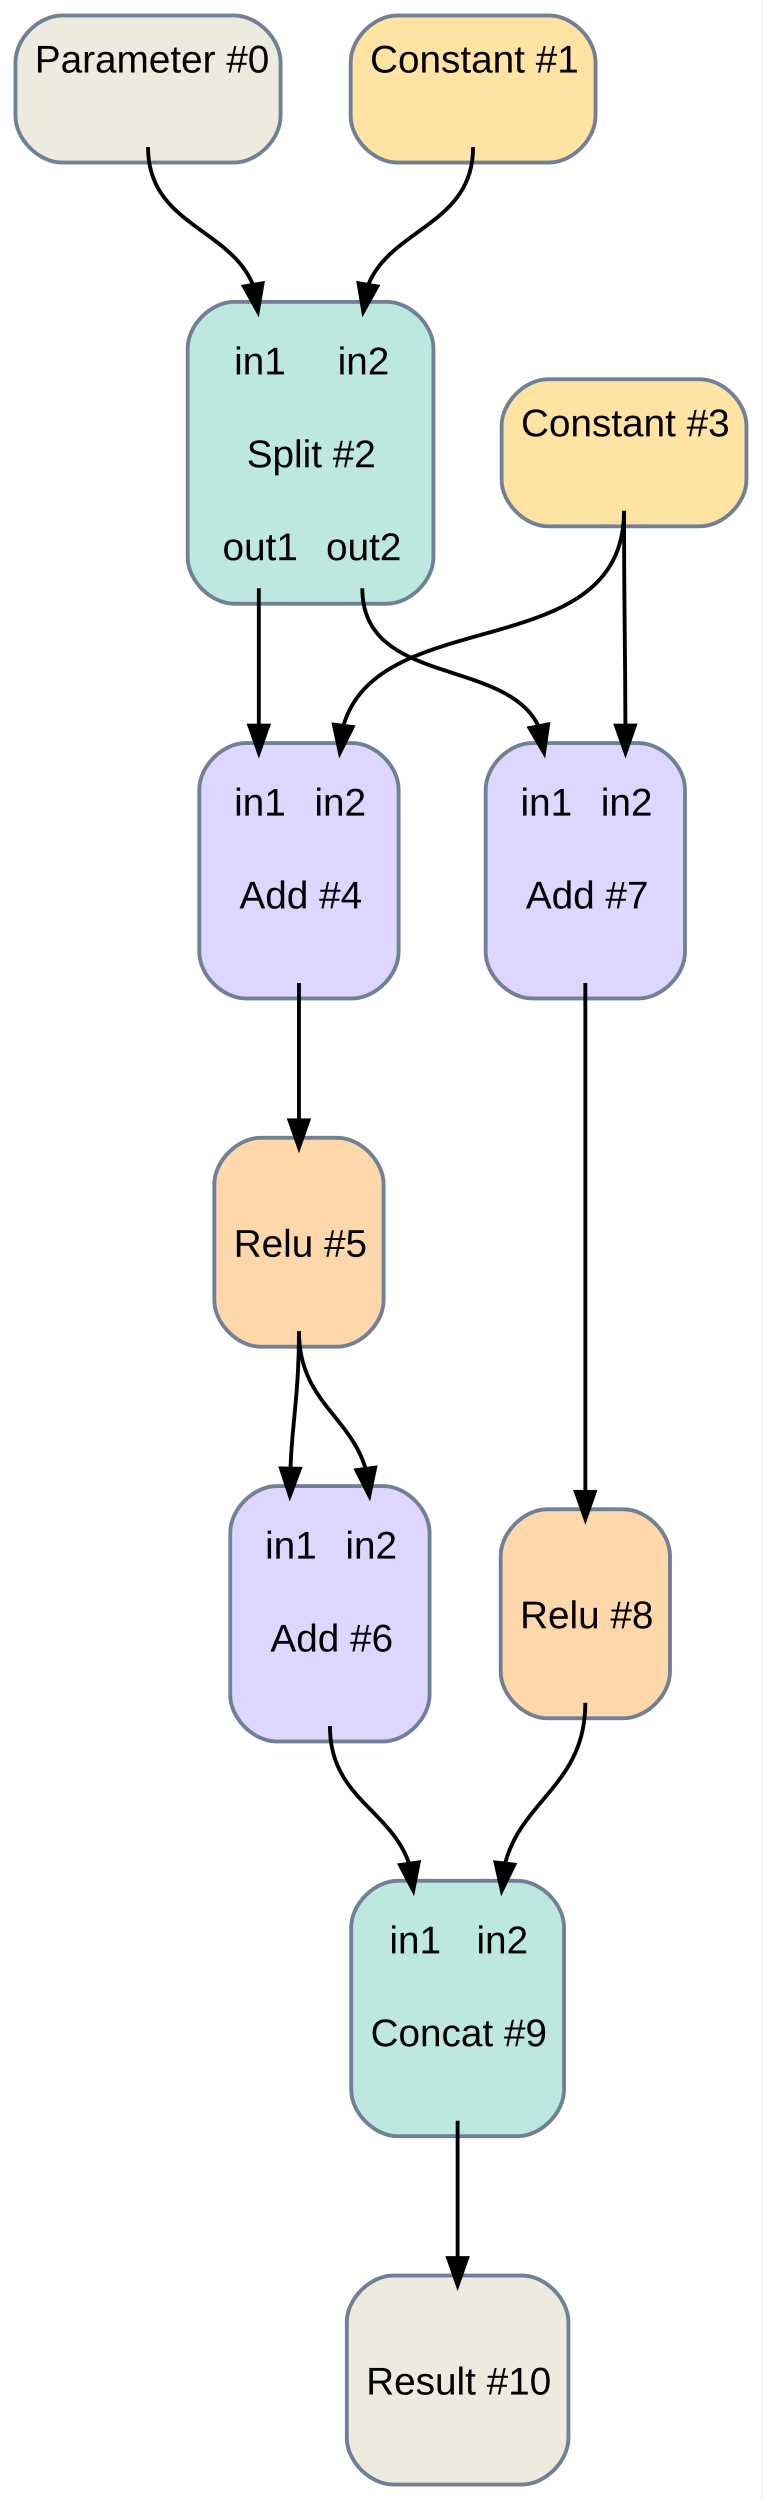
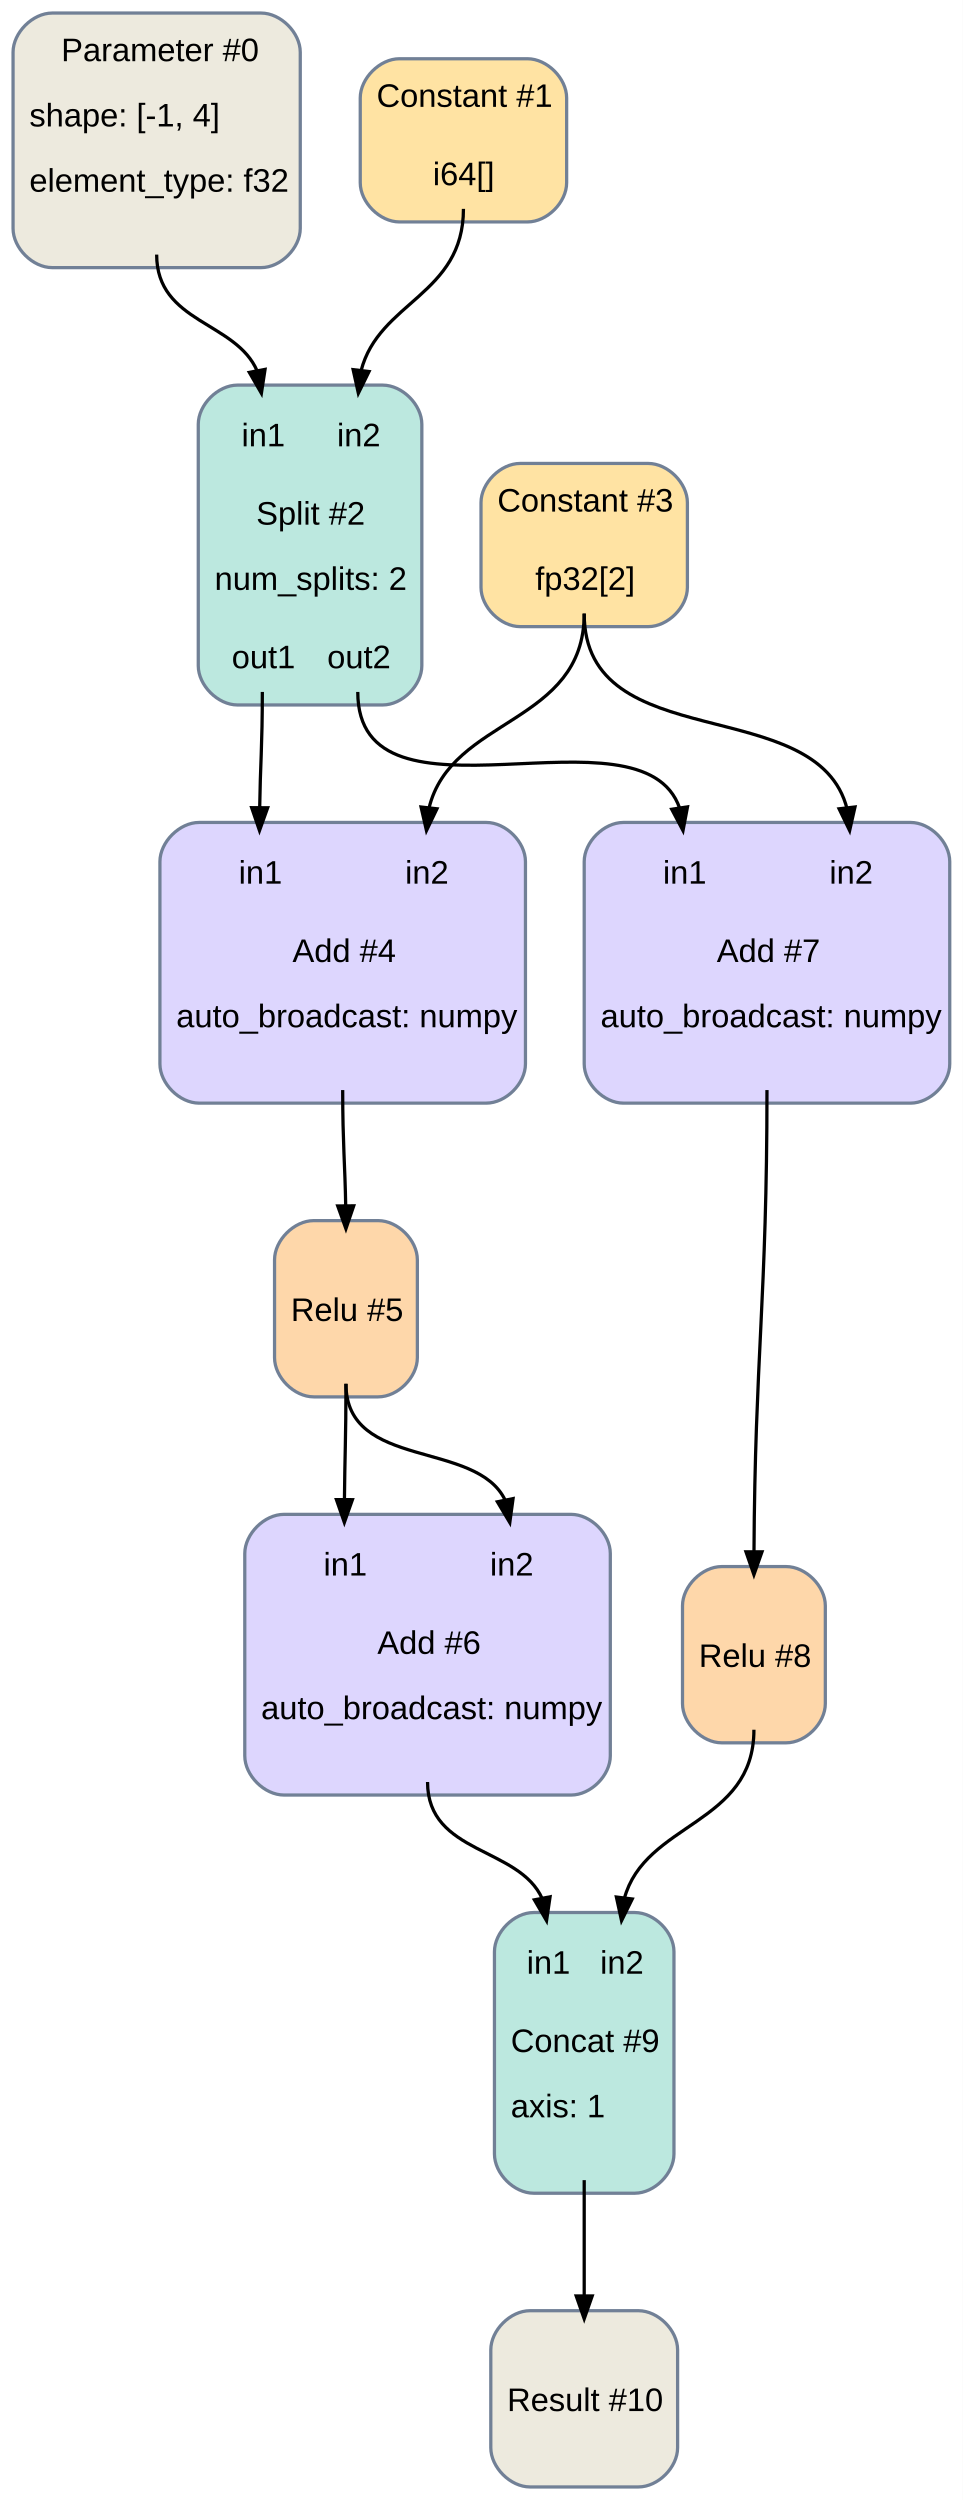
- <svg xmlns="http://www.w3.org/2000/svg" xmlns:xlink="http://www.w3.org/1999/xlink" width="197pt" height="646pt" viewBox="0.00 0.00 197.00 646.00">
-   <g id="graph0" class="graph" transform="scale(1 1) rotate(0) translate(4 642)">
-     <polygon fill="white" stroke="none" points="-4,4 -4,-642 192.88,-642 192.88,4 -4,4" />
+ <svg xmlns="http://www.w3.org/2000/svg" xmlns:xlink="http://www.w3.org/1999/xlink" width="295pt" height="766pt" viewBox="0.00 0.00 295.00 766.00">
+   <g id="graph0" class="graph" transform="scale(1 1) rotate(0) translate(4 762)">
+     <polygon fill="white" stroke="none" points="-4,4 -4,-762 291,-762 291,4 -4,4" />
    <g id="n0" class="node">
      <g id="a_n0">
        <a xlink:title=" ">
-           <path fill="#edeade" stroke="none" d="M12,-600C12,-600 56.5,-600 56.5,-600 62.5,-600 68.5,-606 68.5,-612 68.5,-612 68.5,-626 68.5,-626 68.5,-632 62.5,-638 56.5,-638 56.5,-638 12,-638 12,-638 6,-638 0,-632 0,-626 0,-626 0,-612 0,-612 0,-606 6,-600 12,-600" />
-           <path fill="none" stroke="#718096" d="M12,-600C12,-600 56.5,-600 56.5,-600 62.5,-600 68.5,-606 68.5,-612 68.5,-612 68.5,-626 68.5,-626 68.5,-632 62.5,-638 56.5,-638 56.5,-638 12,-638 12,-638 6,-638 0,-632 0,-626 0,-626 0,-612 0,-612 0,-606 6,-600 12,-600" />
+           <path fill="#edeade" stroke="none" d="M12,-680C12,-680 76,-680 76,-680 82,-680 88,-686 88,-692 88,-692 88,-746 88,-746 88,-752 82,-758 76,-758 76,-758 12,-758 12,-758 6,-758 0,-752 0,-746 0,-746 0,-692 0,-692 0,-686 6,-680 12,-680" />
+           <path fill="none" stroke="#718096" d="M12,-680C12,-680 76,-680 76,-680 82,-680 88,-686 88,-692 88,-692 88,-746 88,-746 88,-752 82,-758 76,-758 76,-758 12,-758 12,-758 6,-758 0,-752 0,-746 0,-746 0,-692 0,-692 0,-686 6,-680 12,-680" />
          <g id="a_n0_0">
            <a xlink:title="Parameter #0 features shape: [-1, 4] element_type: f32 fp32[1..8, 4]">
-               <text xml:space="preserve" text-anchor="start" x="5" y="-623.25" font-family="Arial" font-size="10.00">Parameter #0</text>
-             </a>
-           </g>
+               <text xml:space="preserve" text-anchor="start" x="14.75" y="-743.25" font-family="Arial" font-size="10.00">Parameter #0</text>
+             </a>
+           </g>
+           <text xml:space="preserve" text-anchor="start" x="5" y="-723.25" font-family="Arial" font-size="10.00">shape: [-1, 4]</text>
+           <text xml:space="preserve" text-anchor="start" x="5" y="-703.25" font-family="Arial" font-size="10.00">element_type: f32</text>
        </a>
      </g>
    </g>
    <g id="n2" class="node">
      <g id="a_n2">
        <a xlink:title=" ">
-           <path fill="#bce8df" stroke="none" d="M56.5,-486C56.5,-486 96,-486 96,-486 102,-486 108,-492 108,-498 108,-498 108,-552 108,-552 108,-558 102,-564 96,-564 96,-564 56.5,-564 56.5,-564 50.5,-564 44.5,-558 44.5,-552 44.5,-552 44.5,-498 44.5,-498 44.5,-492 50.5,-486 56.5,-486" />
-           <path fill="none" stroke="#718096" d="M56.5,-486C56.5,-486 96,-486 96,-486 102,-486 108,-492 108,-498 108,-498 108,-552 108,-552 108,-558 102,-564 96,-564 96,-564 56.5,-564 56.5,-564 50.5,-564 44.5,-558 44.5,-552 44.5,-552 44.5,-498 44.5,-498 44.5,-492 50.5,-486 56.5,-486" />
+           <path fill="#bce8df" stroke="none" d="M68.75,-546C68.75,-546 113.25,-546 113.25,-546 119.25,-546 125.25,-552 125.25,-558 125.25,-558 125.25,-632 125.25,-632 125.25,-638 119.25,-644 113.25,-644 113.25,-644 68.75,-644 68.75,-644 62.75,-644 56.75,-638 56.75,-632 56.75,-632 56.75,-558 56.75,-558 56.75,-552 62.75,-546 68.75,-546" />
+           <path fill="none" stroke="#718096" d="M68.75,-546C68.75,-546 113.25,-546 113.25,-546 119.25,-546 125.25,-552 125.25,-558 125.25,-558 125.25,-632 125.25,-632 125.25,-638 119.25,-644 113.25,-644 113.25,-644 68.75,-644 68.75,-644 62.75,-644 56.75,-638 56.75,-632 56.75,-632 56.75,-558 56.75,-558 56.75,-552 62.75,-546 68.75,-546" />
          <g id="a_n2_1">
            <a xlink:title=" ">
-               <text xml:space="preserve" text-anchor="start" x="56.5" y="-545.25" font-family="Arial" font-size="10.00">in1</text>
+               <text xml:space="preserve" text-anchor="start" x="70" y="-625.25" font-family="Arial" font-size="10.00">in1</text>
            </a>
          </g>
          <g id="a_n2_2">
            <a xlink:title=" ">
-               <text xml:space="preserve" text-anchor="start" x="83.25" y="-545.25" font-family="Arial" font-size="10.00">in2</text>
+               <text xml:space="preserve" text-anchor="start" x="99.25" y="-625.25" font-family="Arial" font-size="10.00">in2</text>
            </a>
          </g>
          <g id="a_n2_3">
            <a xlink:title="Split #2 split num_splits: 2">
-               <text xml:space="preserve" text-anchor="start" x="59.75" y="-521.25" font-family="Arial" font-size="10.00">Split #2</text>
-             </a>
-           </g>
+               <text xml:space="preserve" text-anchor="start" x="74.5" y="-601.25" font-family="Arial" font-size="10.00">Split #2</text>
+             </a>
+           </g>
+           <text xml:space="preserve" text-anchor="start" x="61.75" y="-581.25" font-family="Arial" font-size="10.00">num_splits: 2</text>
          <g id="a_n2_4">
            <a xlink:title="out1: fp32[1..8, 2]">
-               <text xml:space="preserve" text-anchor="start" x="53.5" y="-497.25" font-family="Arial" font-size="10.00">out1</text>
+               <text xml:space="preserve" text-anchor="start" x="67" y="-557.25" font-family="Arial" font-size="10.00">out1</text>
            </a>
          </g>
          <g id="a_n2_5">
            <a xlink:title="out2: fp32[1..8, 2]">
-               <text xml:space="preserve" text-anchor="start" x="80.25" y="-497.25" font-family="Arial" font-size="10.00">out2</text>
+               <text xml:space="preserve" text-anchor="start" x="96.25" y="-557.25" font-family="Arial" font-size="10.00">out2</text>
            </a>
          </g>
        </a>
      </g>
    </g>
    <g id="edge1" class="edge">
      <g id="a_edge1">
        <a xlink:title="Parameter #0 -&gt; Split #2:in1 (dtype: fp32)">
-           <path fill="none" stroke="black" d="M34.25,-604C34.25,-583.77 55.78,-583.08 61.49,-568.04" />
-           <polygon fill="black" stroke="black" points="63.85,-568.81 62.62,-561.49 59.02,-567.98 63.85,-568.81" />
+           <path fill="none" stroke="black" d="M44,-684C44,-662.95 68.35,-663.58 74.81,-648.28" />
+           <polygon fill="black" stroke="black" points="77.21,-648.82 76.09,-641.49 72.39,-647.91 77.21,-648.82" />
        </a>
      </g>
    </g>
    <g id="n1" class="node">
      <g id="a_n1">
        <a xlink:title=" ">
-           <path fill="#ffe3a3" stroke="none" d="M98.62,-600C98.62,-600 137.88,-600 137.88,-600 143.88,-600 149.88,-606 149.88,-612 149.88,-612 149.88,-626 149.88,-626 149.88,-632 143.88,-638 137.88,-638 137.88,-638 98.62,-638 98.62,-638 92.62,-638 86.62,-632 86.62,-626 86.62,-626 86.62,-612 86.62,-612 86.62,-606 92.62,-600 98.62,-600" />
-           <path fill="none" stroke="#718096" d="M98.62,-600C98.62,-600 137.88,-600 137.88,-600 143.88,-600 149.88,-606 149.88,-612 149.88,-612 149.88,-626 149.88,-626 149.88,-632 143.88,-638 137.88,-638 137.88,-638 98.62,-638 98.62,-638 92.62,-638 86.62,-632 86.62,-626 86.62,-626 86.62,-612 86.62,-612 86.62,-606 92.62,-600 98.62,-600" />
+           <path fill="#ffe3a3" stroke="none" d="M118.38,-694C118.38,-694 157.62,-694 157.62,-694 163.62,-694 169.62,-700 169.62,-706 169.62,-706 169.62,-732 169.62,-732 169.62,-738 163.62,-744 157.62,-744 157.62,-744 118.38,-744 118.38,-744 112.38,-744 106.38,-738 106.38,-732 106.38,-732 106.38,-706 106.38,-706 106.38,-700 112.38,-694 118.38,-694" />
+           <path fill="none" stroke="#718096" d="M118.38,-694C118.38,-694 157.62,-694 157.62,-694 163.62,-694 169.62,-700 169.62,-706 169.62,-706 169.62,-732 169.62,-732 169.62,-738 163.62,-744 157.62,-744 157.62,-744 118.38,-744 118.38,-744 112.38,-744 106.38,-738 106.38,-732 106.38,-732 106.38,-706 106.38,-706 106.38,-700 112.38,-694 118.38,-694" />
          <g id="a_n1_6">
            <a xlink:title="Constant #1 split_axis i64[]">
-               <text xml:space="preserve" text-anchor="start" x="91.62" y="-623.25" font-family="Arial" font-size="10.00">Constant #1</text>
+               <text xml:space="preserve" text-anchor="start" x="111.38" y="-729.25" font-family="Arial" font-size="10.00">Constant #1</text>
+             </a>
+           </g>
+           <g id="a_n1_7">
+             <a xlink:title="i64[]">
+               <text xml:space="preserve" text-anchor="start" x="128.62" y="-705.25" font-family="Arial" font-size="10.00">i64[]</text>
            </a>
          </g>
        </a>
      </g>
    </g>
    <g id="edge2" class="edge">
      <g id="a_edge2">
        <a xlink:title="Constant #1 -&gt; Split #2:in2 (dtype: i64)">
-           <path fill="none" stroke="black" d="M118.25,-604C118.25,-583.77 96.72,-583.08 91.01,-568.04" />
-           <polygon fill="black" stroke="black" points="93.48,-567.98 89.88,-561.49 88.65,-568.81 93.48,-567.98" />
+           <path fill="none" stroke="black" d="M138,-698C138,-671.59 112.09,-669.64 106.63,-648.39" />
+           <polygon fill="black" stroke="black" points="109.07,-648.16 105.8,-641.5 104.2,-648.74 109.07,-648.16" />
        </a>
      </g>
    </g>
    <g id="n4" class="node">
      <g id="a_n4">
        <a xlink:title=" ">
-           <path fill="#ddd6fe" stroke="none" d="M59.5,-384C59.5,-384 87,-384 87,-384 93,-384 99,-390 99,-396 99,-396 99,-438 99,-438 99,-444 93,-450 87,-450 87,-450 59.5,-450 59.5,-450 53.5,-450 47.5,-444 47.5,-438 47.5,-438 47.5,-396 47.5,-396 47.5,-390 53.5,-384 59.5,-384" />
-           <path fill="none" stroke="#718096" d="M59.5,-384C59.5,-384 87,-384 87,-384 93,-384 99,-390 99,-396 99,-396 99,-438 99,-438 99,-444 93,-450 87,-450 87,-450 59.5,-450 59.5,-450 53.5,-450 47.5,-444 47.5,-438 47.5,-438 47.5,-396 47.5,-396 47.5,-390 53.5,-384 59.5,-384" />
-           <g id="a_n4_7">
-             <a xlink:title=" ">
-               <text xml:space="preserve" text-anchor="start" x="56.5" y="-431.25" font-family="Arial" font-size="10.00">in1</text>
-             </a>
-           </g>
+           <path fill="#ddd6fe" stroke="none" d="M57,-424C57,-424 145,-424 145,-424 151,-424 157,-430 157,-436 157,-436 157,-498 157,-498 157,-504 151,-510 145,-510 145,-510 57,-510 57,-510 51,-510 45,-504 45,-498 45,-498 45,-436 45,-436 45,-430 51,-424 57,-424" />
+           <path fill="none" stroke="#718096" d="M57,-424C57,-424 145,-424 145,-424 151,-424 157,-430 157,-436 157,-436 157,-498 157,-498 157,-504 151,-510 145,-510 145,-510 57,-510 57,-510 51,-510 45,-504 45,-498 45,-498 45,-436 45,-436 45,-430 51,-424 57,-424" />
          <g id="a_n4_8">
            <a xlink:title=" ">
-               <text xml:space="preserve" text-anchor="start" x="77.25" y="-431.25" font-family="Arial" font-size="10.00">in2</text>
+               <text xml:space="preserve" text-anchor="start" x="69.12" y="-491.25" font-family="Arial" font-size="10.00">in1</text>
            </a>
          </g>
          <g id="a_n4_9">
+             <a xlink:title=" ">
+               <text xml:space="preserve" text-anchor="start" x="120.12" y="-491.25" font-family="Arial" font-size="10.00">in2</text>
+             </a>
+           </g>
+           <g id="a_n4_10">
            <a xlink:title="Add #4 branch auto_broadcast: numpy fp32[1..8, 2]">
-               <text xml:space="preserve" text-anchor="start" x="57.88" y="-407.25" font-family="Arial" font-size="10.00">Add #4</text>
-             </a>
-           </g>
+               <text xml:space="preserve" text-anchor="start" x="85.62" y="-467.25" font-family="Arial" font-size="10.00">Add #4</text>
+             </a>
+           </g>
+           <text xml:space="preserve" text-anchor="start" x="50" y="-447.25" font-family="Arial" font-size="10.00">auto_broadcast: numpy</text>
        </a>
      </g>
    </g>
    <g id="edge3" class="edge">
      <g id="a_edge3">
        <a xlink:title="Split #2:out1 -&gt; Add #4:in1 (dtype: fp32)">
-           <path fill="none" stroke="black" d="M62.88,-490C62.88,-473.5 62.88,-467.44 62.88,-454.2" />
-           <polygon fill="black" stroke="black" points="65.33,-454.51 62.88,-447.51 60.43,-454.51 65.33,-454.51" />
+           <path fill="none" stroke="black" d="M76.38,-550C76.38,-533.5 75.75,-527.44 75.56,-514.21" />
+           <polygon fill="black" stroke="black" points="78.01,-514.5 75.51,-507.51 73.11,-514.53 78.01,-514.5" />
        </a>
      </g>
    </g>
    <g id="n7" class="node">
      <g id="a_n7">
        <a xlink:title=" ">
-           <path fill="#ddd6fe" stroke="none" d="M133.5,-384C133.5,-384 161,-384 161,-384 167,-384 173,-390 173,-396 173,-396 173,-438 173,-438 173,-444 167,-450 161,-450 161,-450 133.5,-450 133.5,-450 127.5,-450 121.5,-444 121.5,-438 121.5,-438 121.5,-396 121.5,-396 121.5,-390 127.5,-384 133.5,-384" />
-           <path fill="none" stroke="#718096" d="M133.5,-384C133.5,-384 161,-384 161,-384 167,-384 173,-390 173,-396 173,-396 173,-438 173,-438 173,-444 167,-450 161,-450 161,-450 133.5,-450 133.5,-450 127.5,-450 121.5,-444 121.5,-438 121.5,-438 121.5,-396 121.5,-396 121.5,-390 127.5,-384 133.5,-384" />
-           <g id="a_n7_10">
-             <a xlink:title=" ">
-               <text xml:space="preserve" text-anchor="start" x="130.5" y="-431.25" font-family="Arial" font-size="10.00">in1</text>
-             </a>
-           </g>
+           <path fill="#ddd6fe" stroke="none" d="M187,-424C187,-424 275,-424 275,-424 281,-424 287,-430 287,-436 287,-436 287,-498 287,-498 287,-504 281,-510 275,-510 275,-510 187,-510 187,-510 181,-510 175,-504 175,-498 175,-498 175,-436 175,-436 175,-430 181,-424 187,-424" />
+           <path fill="none" stroke="#718096" d="M187,-424C187,-424 275,-424 275,-424 281,-424 287,-430 287,-436 287,-436 287,-498 287,-498 287,-504 281,-510 275,-510 275,-510 187,-510 187,-510 181,-510 175,-504 175,-498 175,-498 175,-436 175,-436 175,-430 181,-424 187,-424" />
          <g id="a_n7_11">
            <a xlink:title=" ">
-               <text xml:space="preserve" text-anchor="start" x="151.25" y="-431.25" font-family="Arial" font-size="10.00">in2</text>
+               <text xml:space="preserve" text-anchor="start" x="199.12" y="-491.25" font-family="Arial" font-size="10.00">in1</text>
            </a>
          </g>
          <g id="a_n7_12">
+             <a xlink:title=" ">
+               <text xml:space="preserve" text-anchor="start" x="250.12" y="-491.25" font-family="Arial" font-size="10.00">in2</text>
+             </a>
+           </g>
+           <g id="a_n7_13">
            <a xlink:title="Add #7 branch auto_broadcast: numpy fp32[1..8, 2]">
-               <text xml:space="preserve" text-anchor="start" x="131.88" y="-407.25" font-family="Arial" font-size="10.00">Add #7</text>
-             </a>
-           </g>
+               <text xml:space="preserve" text-anchor="start" x="215.62" y="-467.25" font-family="Arial" font-size="10.00">Add #7</text>
+             </a>
+           </g>
+           <text xml:space="preserve" text-anchor="start" x="180" y="-447.25" font-family="Arial" font-size="10.00">auto_broadcast: numpy</text>
        </a>
      </g>
    </g>
    <g id="edge8" class="edge">
      <g id="a_edge8">
        <a xlink:title="Split #2:out2 -&gt; Add #7:in1 (dtype: fp32)">
-           <path fill="none" stroke="black" d="M89.62,-490C89.62,-464.44 127.1,-472.27 135.3,-454.02" />
-           <polygon fill="black" stroke="black" points="137.64,-454.83 136.58,-447.49 132.83,-453.88 137.64,-454.83" />
+           <path fill="none" stroke="black" d="M105.62,-550C105.62,-504.72 192.68,-547.91 204.24,-514.38" />
+           <polygon fill="black" stroke="black" points="206.65,-514.78 205.27,-507.5 201.81,-514.05 206.65,-514.78" />
        </a>
      </g>
    </g>
    <g id="n3" class="node">
      <g id="a_n3">
        <a xlink:title=" ">
-           <path fill="#ffe3a3" stroke="none" d="M137.62,-506C137.62,-506 176.88,-506 176.88,-506 182.88,-506 188.88,-512 188.88,-518 188.88,-518 188.88,-532 188.88,-532 188.88,-538 182.88,-544 176.88,-544 176.88,-544 137.62,-544 137.62,-544 131.62,-544 125.62,-538 125.62,-532 125.62,-532 125.62,-518 125.62,-518 125.62,-512 131.62,-506 137.62,-506" />
-           <path fill="none" stroke="#718096" d="M137.62,-506C137.62,-506 176.88,-506 176.88,-506 182.88,-506 188.88,-512 188.88,-518 188.88,-518 188.88,-532 188.88,-532 188.88,-538 182.88,-544 176.88,-544 176.88,-544 137.62,-544 137.62,-544 131.62,-544 125.62,-538 125.62,-532 125.62,-532 125.62,-518 125.62,-518 125.62,-512 131.62,-506 137.62,-506" />
-           <g id="a_n3_13">
+           <path fill="#ffe3a3" stroke="none" d="M155.38,-570C155.38,-570 194.62,-570 194.62,-570 200.62,-570 206.62,-576 206.62,-582 206.62,-582 206.62,-608 206.62,-608 206.62,-614 200.62,-620 194.62,-620 194.62,-620 155.38,-620 155.38,-620 149.38,-620 143.38,-614 143.38,-608 143.38,-608 143.38,-582 143.38,-582 143.38,-576 149.38,-570 155.38,-570" />
+           <path fill="none" stroke="#718096" d="M155.38,-570C155.38,-570 194.62,-570 194.62,-570 200.62,-570 206.62,-576 206.62,-582 206.62,-582 206.62,-608 206.62,-608 206.62,-614 200.62,-620 194.62,-620 194.62,-620 155.38,-620 155.38,-620 149.38,-620 143.38,-614 143.38,-608 143.38,-608 143.38,-582 143.38,-582 143.38,-576 149.38,-570 155.38,-570" />
+           <g id="a_n3_14">
            <a xlink:title="Constant #3 shared_bias fp32[2]">
-               <text xml:space="preserve" text-anchor="start" x="130.62" y="-529.25" font-family="Arial" font-size="10.00">Constant #3</text>
+               <text xml:space="preserve" text-anchor="start" x="148.38" y="-605.25" font-family="Arial" font-size="10.00">Constant #3</text>
+             </a>
+           </g>
+           <g id="a_n3_15">
+             <a xlink:title="fp32[2]">
+               <text xml:space="preserve" text-anchor="start" x="160" y="-581.25" font-family="Arial" font-size="10.00">fp32[2]</text>
            </a>
          </g>
        </a>
      </g>
    </g>
    <g id="edge4" class="edge">
      <g id="a_edge4">
        <a xlink:title="Constant #3 -&gt; Add #4:in2 (dtype: fp32)">
-           <path fill="none" stroke="black" d="M157.25,-510C157.25,-469.69 93.61,-486.49 84.67,-454.21" />
-           <polygon fill="black" stroke="black" points="87.13,-454.14 83.82,-447.5 82.27,-454.75 87.13,-454.14" />
+           <path fill="none" stroke="black" d="M175,-574C175,-539.92 134.13,-542.39 127.43,-514.31" />
+           <polygon fill="black" stroke="black" points="129.88,-514.19 126.67,-507.5 125.01,-514.73 129.88,-514.19" />
        </a>
      </g>
    </g>
    <g id="edge9" class="edge">
      <g id="a_edge9">
        <a xlink:title="Constant #3 -&gt; Add #7:in2 (dtype: fp32)">
-           <path fill="none" stroke="black" d="M157.25,-510C157.25,-484.56 157.55,-476.18 157.61,-454.34" />
-           <polygon fill="black" stroke="black" points="160.06,-454.52 157.62,-447.51 155.16,-454.51 160.06,-454.52" />
+           <path fill="none" stroke="black" d="M175,-574C175,-529.77 246.63,-550.17 255.58,-514.02" />
+           <polygon fill="black" stroke="black" points="257.97,-514.74 256.33,-507.5 253.1,-514.18 257.97,-514.74" />
        </a>
      </g>
    </g>
    <g id="n5" class="node">
      <g id="a_n5">
        <a xlink:title=" ">
-           <path fill="#fed7aa" stroke="none" d="M63.38,-294C63.38,-294 83.12,-294 83.12,-294 89.12,-294 95.12,-300 95.12,-306 95.12,-306 95.12,-336 95.12,-336 95.12,-342 89.12,-348 83.12,-348 83.12,-348 63.38,-348 63.38,-348 57.38,-348 51.38,-342 51.38,-336 51.38,-336 51.38,-306 51.38,-306 51.38,-300 57.38,-294 63.38,-294" />
-           <path fill="none" stroke="#718096" d="M63.38,-294C63.38,-294 83.12,-294 83.12,-294 89.12,-294 95.12,-300 95.12,-306 95.12,-306 95.12,-336 95.12,-336 95.12,-342 89.12,-348 83.12,-348 83.12,-348 63.38,-348 63.38,-348 57.38,-348 51.38,-342 51.38,-336 51.38,-336 51.38,-306 51.38,-306 51.38,-300 57.38,-294 63.38,-294" />
-           <g id="a_n5_14">
+           <path fill="#fed7aa" stroke="none" d="M92.12,-334C92.12,-334 111.88,-334 111.88,-334 117.88,-334 123.88,-340 123.88,-346 123.88,-346 123.88,-376 123.88,-376 123.88,-382 117.88,-388 111.88,-388 111.88,-388 92.12,-388 92.12,-388 86.12,-388 80.12,-382 80.12,-376 80.12,-376 80.12,-346 80.12,-346 80.12,-340 86.12,-334 92.12,-334" />
+           <path fill="none" stroke="#718096" d="M92.12,-334C92.12,-334 111.88,-334 111.88,-334 117.88,-334 123.88,-340 123.88,-346 123.88,-346 123.88,-376 123.88,-376 123.88,-382 117.88,-388 111.88,-388 111.88,-388 92.12,-388 92.12,-388 86.12,-388 80.12,-382 80.12,-376 80.12,-376 80.12,-346 80.12,-346 80.12,-340 86.12,-334 92.12,-334" />
+           <g id="a_n5_16">
            <a xlink:title=" ">
</a>
          </g>
-           <g id="a_n5_15">
+           <g id="a_n5_17">
            <a xlink:title="Relu #5 left fp32[1..8, 2]">
-               <text xml:space="preserve" text-anchor="start" x="56.38" y="-317.25" font-family="Arial" font-size="10.00">Relu #5</text>
+               <text xml:space="preserve" text-anchor="start" x="85.12" y="-357.25" font-family="Arial" font-size="10.00">Relu #5</text>
            </a>
          </g>
        </a>
      </g>
    </g>
    <g id="edge5" class="edge">
      <g id="a_edge5">
        <a xlink:title="Add #4 -&gt; Relu #5 (dtype: fp32)">
-           <path fill="none" stroke="black" d="M73.25,-388C73.25,-371.5 73.25,-365.44 73.25,-352.2" />
-           <polygon fill="black" stroke="black" points="75.7,-352.51 73.25,-345.51 70.8,-352.51 75.7,-352.51" />
+           <path fill="none" stroke="black" d="M101,-428C101,-411.5 101.71,-405.44 101.93,-392.21" />
+           <polygon fill="black" stroke="black" points="104.38,-392.53 101.99,-385.51 99.48,-392.49 104.38,-392.53" />
        </a>
      </g>
    </g>
    <g id="n6" class="node">
      <g id="a_n6">
        <a xlink:title=" ">
-           <path fill="#ddd6fe" stroke="none" d="M67.5,-192C67.5,-192 95,-192 95,-192 101,-192 107,-198 107,-204 107,-204 107,-246 107,-246 107,-252 101,-258 95,-258 95,-258 67.5,-258 67.5,-258 61.5,-258 55.5,-252 55.5,-246 55.5,-246 55.5,-204 55.5,-204 55.5,-198 61.5,-192 67.5,-192" />
-           <path fill="none" stroke="#718096" d="M67.5,-192C67.5,-192 95,-192 95,-192 101,-192 107,-198 107,-204 107,-204 107,-246 107,-246 107,-252 101,-258 95,-258 95,-258 67.5,-258 67.5,-258 61.5,-258 55.5,-252 55.5,-246 55.5,-246 55.5,-204 55.5,-204 55.5,-198 61.5,-192 67.5,-192" />
-           <g id="a_n6_16">
-             <a xlink:title=" ">
-               <text xml:space="preserve" text-anchor="start" x="64.5" y="-239.25" font-family="Arial" font-size="10.00">in1</text>
-             </a>
-           </g>
-           <g id="a_n6_17">
-             <a xlink:title=" ">
-               <text xml:space="preserve" text-anchor="start" x="85.25" y="-239.25" font-family="Arial" font-size="10.00">in2</text>
-             </a>
-           </g>
+           <path fill="#ddd6fe" stroke="none" d="M83,-212C83,-212 171,-212 171,-212 177,-212 183,-218 183,-224 183,-224 183,-286 183,-286 183,-292 177,-298 171,-298 171,-298 83,-298 83,-298 77,-298 71,-292 71,-286 71,-286 71,-224 71,-224 71,-218 77,-212 83,-212" />
+           <path fill="none" stroke="#718096" d="M83,-212C83,-212 171,-212 171,-212 177,-212 183,-218 183,-224 183,-224 183,-286 183,-286 183,-292 177,-298 171,-298 171,-298 83,-298 83,-298 77,-298 71,-292 71,-286 71,-286 71,-224 71,-224 71,-218 77,-212 83,-212" />
          <g id="a_n6_18">
+             <a xlink:title=" ">
+               <text xml:space="preserve" text-anchor="start" x="95.12" y="-279.25" font-family="Arial" font-size="10.00">in1</text>
+             </a>
+           </g>
+           <g id="a_n6_19">
+             <a xlink:title=" ">
+               <text xml:space="preserve" text-anchor="start" x="146.12" y="-279.25" font-family="Arial" font-size="10.00">in2</text>
+             </a>
+           </g>
+           <g id="a_n6_20">
            <a xlink:title="Add #6 repeated_input auto_broadcast: numpy fp32[1..8, 2]">
-               <text xml:space="preserve" text-anchor="start" x="65.88" y="-215.25" font-family="Arial" font-size="10.00">Add #6</text>
-             </a>
-           </g>
+               <text xml:space="preserve" text-anchor="start" x="111.62" y="-255.25" font-family="Arial" font-size="10.00">Add #6</text>
+             </a>
+           </g>
+           <text xml:space="preserve" text-anchor="start" x="76" y="-235.25" font-family="Arial" font-size="10.00">auto_broadcast: numpy</text>
        </a>
      </g>
    </g>
    <g id="edge6" class="edge">
      <g id="a_edge6">
        <a xlink:title="Relu #5 -&gt; Add #6:in1 (dtype: fp32)">
-           <path fill="none" stroke="black" d="M73.25,-298C73.25,-281.48 71.56,-275.45 71.03,-262.21" />
-           <polygon fill="black" stroke="black" points="73.49,-262.47 70.9,-255.51 68.59,-262.56 73.49,-262.47" />
+           <path fill="none" stroke="black" d="M102,-338C102,-321.5 101.64,-315.44 101.53,-302.2" />
+           <polygon fill="black" stroke="black" points="103.98,-302.5 101.51,-295.51 99.08,-302.52 103.98,-302.5" />
        </a>
      </g>
    </g>
    <g id="edge7" class="edge">
      <g id="a_edge7">
        <a xlink:title="Relu #5 -&gt; Add #6:in2 (dtype: fp32)">
-           <path fill="none" stroke="black" d="M73.25,-298C73.25,-279.95 86.57,-276.1 90.53,-262.27" />
-           <polygon fill="black" stroke="black" points="92.94,-262.76 91.43,-255.5 88.08,-262.12 92.94,-262.76" />
+           <path fill="none" stroke="black" d="M102,-338C102,-311.49 142.06,-320.91 150.82,-302.26" />
+           <polygon fill="black" stroke="black" points="153.2,-302.83 152.2,-295.48 148.4,-301.85 153.2,-302.83" />
        </a>
      </g>
    </g>
    <g id="n9" class="node">
      <g id="a_n9">
        <a xlink:title=" ">
-           <path fill="#bce8df" stroke="none" d="M98.75,-90C98.75,-90 129.75,-90 129.75,-90 135.75,-90 141.75,-96 141.75,-102 141.75,-102 141.75,-144 141.75,-144 141.75,-150 135.75,-156 129.75,-156 129.75,-156 98.75,-156 98.75,-156 92.75,-156 86.75,-150 86.75,-144 86.75,-144 86.75,-102 86.75,-102 86.75,-96 92.75,-90 98.75,-90" />
-           <path fill="none" stroke="#718096" d="M98.75,-90C98.75,-90 129.75,-90 129.75,-90 135.75,-90 141.75,-96 141.75,-102 141.75,-102 141.75,-144 141.75,-144 141.75,-150 135.75,-156 129.75,-156 129.75,-156 98.75,-156 98.75,-156 92.75,-156 86.75,-150 86.75,-144 86.75,-144 86.75,-102 86.75,-102 86.75,-96 92.75,-90 98.75,-90" />
-           <g id="a_n9_19">
-             <a xlink:title=" ">
-               <text xml:space="preserve" text-anchor="start" x="96.62" y="-137.25" font-family="Arial" font-size="10.00">in1</text>
-             </a>
-           </g>
-           <g id="a_n9_20">
-             <a xlink:title=" ">
-               <text xml:space="preserve" text-anchor="start" x="119.12" y="-137.25" font-family="Arial" font-size="10.00">in2</text>
-             </a>
-           </g>
+           <path fill="#bce8df" stroke="none" d="M159.5,-90C159.5,-90 190.5,-90 190.5,-90 196.5,-90 202.5,-96 202.5,-102 202.5,-102 202.5,-164 202.5,-164 202.5,-170 196.5,-176 190.5,-176 190.5,-176 159.5,-176 159.5,-176 153.5,-176 147.5,-170 147.5,-164 147.5,-164 147.5,-102 147.5,-102 147.5,-96 153.5,-90 159.5,-90" />
+           <path fill="none" stroke="#718096" d="M159.5,-90C159.5,-90 190.5,-90 190.5,-90 196.5,-90 202.5,-96 202.5,-102 202.5,-102 202.5,-164 202.5,-164 202.5,-170 196.5,-176 190.5,-176 190.5,-176 159.5,-176 159.5,-176 153.5,-176 147.5,-170 147.5,-164 147.5,-164 147.5,-102 147.5,-102 147.5,-96 153.5,-90 159.5,-90" />
          <g id="a_n9_21">
+             <a xlink:title=" ">
+               <text xml:space="preserve" text-anchor="start" x="157.38" y="-157.25" font-family="Arial" font-size="10.00">in1</text>
+             </a>
+           </g>
+           <g id="a_n9_22">
+             <a xlink:title=" ">
+               <text xml:space="preserve" text-anchor="start" x="179.88" y="-157.25" font-family="Arial" font-size="10.00">in2</text>
+             </a>
+           </g>
+           <g id="a_n9_23">
            <a xlink:title="Concat #9 joined axis: 1 fp32[1..8, 4]">
-               <text xml:space="preserve" text-anchor="start" x="91.75" y="-113.25" font-family="Arial" font-size="10.00">Concat #9</text>
-             </a>
-           </g>
+               <text xml:space="preserve" text-anchor="start" x="152.5" y="-133.25" font-family="Arial" font-size="10.00">Concat #9</text>
+             </a>
+           </g>
+           <text xml:space="preserve" text-anchor="start" x="152.5" y="-113.25" font-family="Arial" font-size="10.00">axis: 1</text>
        </a>
      </g>
    </g>
    <g id="edge11" class="edge">
      <g id="a_edge11">
        <a xlink:title="Add #6 -&gt; Concat #9:in1 (dtype: fp32)">
-           <path fill="none" stroke="black" d="M81.25,-196C81.25,-177.25 97.31,-174.34 101.83,-160.05" />
-           <polygon fill="black" stroke="black" points="104.2,-160.78 102.78,-153.5 99.35,-160.07 104.2,-160.78" />
+           <path fill="none" stroke="black" d="M127,-216C127,-193.71 155.14,-196.25 162.17,-180.16" />
+           <polygon fill="black" stroke="black" points="164.54,-180.82 163.46,-173.49 159.73,-179.89 164.54,-180.82" />
        </a>
      </g>
    </g>
    <g id="n8" class="node">
      <g id="a_n8">
        <a xlink:title=" ">
-           <path fill="#fed7aa" stroke="none" d="M137.38,-198C137.38,-198 157.12,-198 157.12,-198 163.12,-198 169.12,-204 169.12,-210 169.12,-210 169.12,-240 169.12,-240 169.12,-246 163.12,-252 157.12,-252 157.12,-252 137.38,-252 137.38,-252 131.38,-252 125.38,-246 125.38,-240 125.38,-240 125.38,-210 125.38,-210 125.38,-204 131.38,-198 137.38,-198" />
-           <path fill="none" stroke="#718096" d="M137.38,-198C137.38,-198 157.12,-198 157.12,-198 163.12,-198 169.12,-204 169.12,-210 169.12,-210 169.12,-240 169.12,-240 169.12,-246 163.12,-252 157.12,-252 157.12,-252 137.38,-252 137.38,-252 131.38,-252 125.38,-246 125.38,-240 125.38,-240 125.38,-210 125.38,-210 125.38,-204 131.38,-198 137.38,-198" />
-           <g id="a_n8_22">
+           <path fill="#fed7aa" stroke="none" d="M217.12,-228C217.12,-228 236.88,-228 236.88,-228 242.88,-228 248.88,-234 248.88,-240 248.88,-240 248.88,-270 248.88,-270 248.88,-276 242.88,-282 236.88,-282 236.88,-282 217.12,-282 217.12,-282 211.12,-282 205.12,-276 205.12,-270 205.12,-270 205.12,-240 205.12,-240 205.12,-234 211.12,-228 217.12,-228" />
+           <path fill="none" stroke="#718096" d="M217.12,-228C217.12,-228 236.88,-228 236.88,-228 242.88,-228 248.88,-234 248.88,-240 248.88,-240 248.88,-270 248.88,-270 248.88,-276 242.88,-282 236.88,-282 236.88,-282 217.12,-282 217.12,-282 211.12,-282 205.12,-276 205.12,-270 205.12,-270 205.12,-240 205.12,-240 205.12,-234 211.12,-228 217.12,-228" />
+           <g id="a_n8_24">
            <a xlink:title=" ">
</a>
          </g>
-           <g id="a_n8_23">
+           <g id="a_n8_25">
            <a xlink:title="Relu #8 right fp32[1..8, 2]">
-               <text xml:space="preserve" text-anchor="start" x="130.38" y="-221.25" font-family="Arial" font-size="10.00">Relu #8</text>
+               <text xml:space="preserve" text-anchor="start" x="210.12" y="-251.25" font-family="Arial" font-size="10.00">Relu #8</text>
            </a>
          </g>
        </a>
      </g>
    </g>
    <g id="edge10" class="edge">
      <g id="a_edge10">
        <a xlink:title="Add #7 -&gt; Relu #8 (dtype: fp32)">
-           <path fill="none" stroke="black" d="M147.25,-388C147.25,-328.69 147.25,-311.78 147.25,-256.45" />
-           <polygon fill="black" stroke="black" points="149.7,-256.51 147.25,-249.51 144.8,-256.51 149.7,-256.51" />
+           <path fill="none" stroke="black" d="M231,-428C231,-364.18 227.34,-346.21 227.02,-286.33" />
+           <polygon fill="black" stroke="black" points="229.47,-286.51 227,-279.51 224.57,-286.52 229.47,-286.51" />
        </a>
      </g>
    </g>
    <g id="edge12" class="edge">
      <g id="a_edge12">
        <a xlink:title="Relu #8 -&gt; Concat #9:in2 (dtype: fp32)">
-           <path fill="none" stroke="black" d="M147.25,-202C147.25,-180.8 130.6,-176.97 126.43,-160.11" />
-           <polygon fill="black" stroke="black" points="128.91,-160.18 125.67,-153.5 124.04,-160.74 128.91,-160.18" />
+           <path fill="none" stroke="black" d="M227,-232C227,-202.79 193.53,-203.72 187.26,-180.16" />
+           <polygon fill="black" stroke="black" points="189.72,-180.15 186.44,-173.5 184.86,-180.75 189.72,-180.15" />
        </a>
      </g>
    </g>
    <g id="n10" class="node">
      <g id="a_n10">
        <a xlink:title=" ">
-           <path fill="#edeade" stroke="none" d="M97.62,0C97.62,0 130.88,0 130.88,0 136.88,0 142.88,-6 142.88,-12 142.88,-12 142.88,-42 142.88,-42 142.88,-48 136.88,-54 130.88,-54 130.88,-54 97.62,-54 97.62,-54 91.62,-54 85.62,-48 85.62,-42 85.62,-42 85.62,-12 85.62,-12 85.62,-6 91.62,0 97.62,0" />
-           <path fill="none" stroke="#718096" d="M97.62,0C97.62,0 130.88,0 130.88,0 136.88,0 142.88,-6 142.88,-12 142.88,-12 142.88,-42 142.88,-42 142.88,-48 136.88,-54 130.88,-54 130.88,-54 97.62,-54 97.62,-54 91.62,-54 85.62,-48 85.62,-42 85.62,-42 85.62,-12 85.62,-12 85.62,-6 91.62,0 97.62,0" />
-           <g id="a_n10_24">
+           <path fill="#edeade" stroke="none" d="M158.38,0C158.38,0 191.62,0 191.62,0 197.62,0 203.62,-6 203.62,-12 203.62,-12 203.62,-42 203.62,-42 203.62,-48 197.62,-54 191.62,-54 191.62,-54 158.38,-54 158.38,-54 152.38,-54 146.38,-48 146.38,-42 146.38,-42 146.38,-12 146.38,-12 146.38,-6 152.38,0 158.38,0" />
+           <path fill="none" stroke="#718096" d="M158.38,0C158.38,0 191.62,0 191.62,0 197.62,0 203.62,-6 203.62,-12 203.62,-12 203.62,-42 203.62,-42 203.62,-48 197.62,-54 191.62,-54 191.62,-54 158.38,-54 158.38,-54 152.38,-54 146.38,-48 146.38,-42 146.38,-42 146.38,-12 146.38,-12 146.38,-6 152.38,0 158.38,0" />
+           <g id="a_n10_26">
            <a xlink:title=" ">
</a>
          </g>
-           <g id="a_n10_25">
+           <g id="a_n10_27">
            <a xlink:title="Result #10 output fp32[1..8, 4]">
-               <text xml:space="preserve" text-anchor="start" x="90.62" y="-23.25" font-family="Arial" font-size="10.00">Result #10</text>
+               <text xml:space="preserve" text-anchor="start" x="151.38" y="-23.25" font-family="Arial" font-size="10.00">Result #10</text>
            </a>
          </g>
        </a>
      </g>
    </g>
    <g id="edge13" class="edge">
      <g id="a_edge13">
        <a xlink:title="Concat #9 -&gt; Result #10 (dtype: fp32)">
-           <path fill="none" stroke="black" d="M114.25,-94C114.25,-77.5 114.25,-71.44 114.25,-58.2" />
-           <polygon fill="black" stroke="black" points="116.7,-58.51 114.25,-51.51 111.8,-58.51 116.7,-58.51" />
+           <path fill="none" stroke="black" d="M175,-94C175,-77.5 175,-71.44 175,-58.2" />
+           <polygon fill="black" stroke="black" points="177.45,-58.51 175,-51.51 172.55,-58.51 177.45,-58.51" />
        </a>
      </g>
    </g>
  </g>
</svg>
